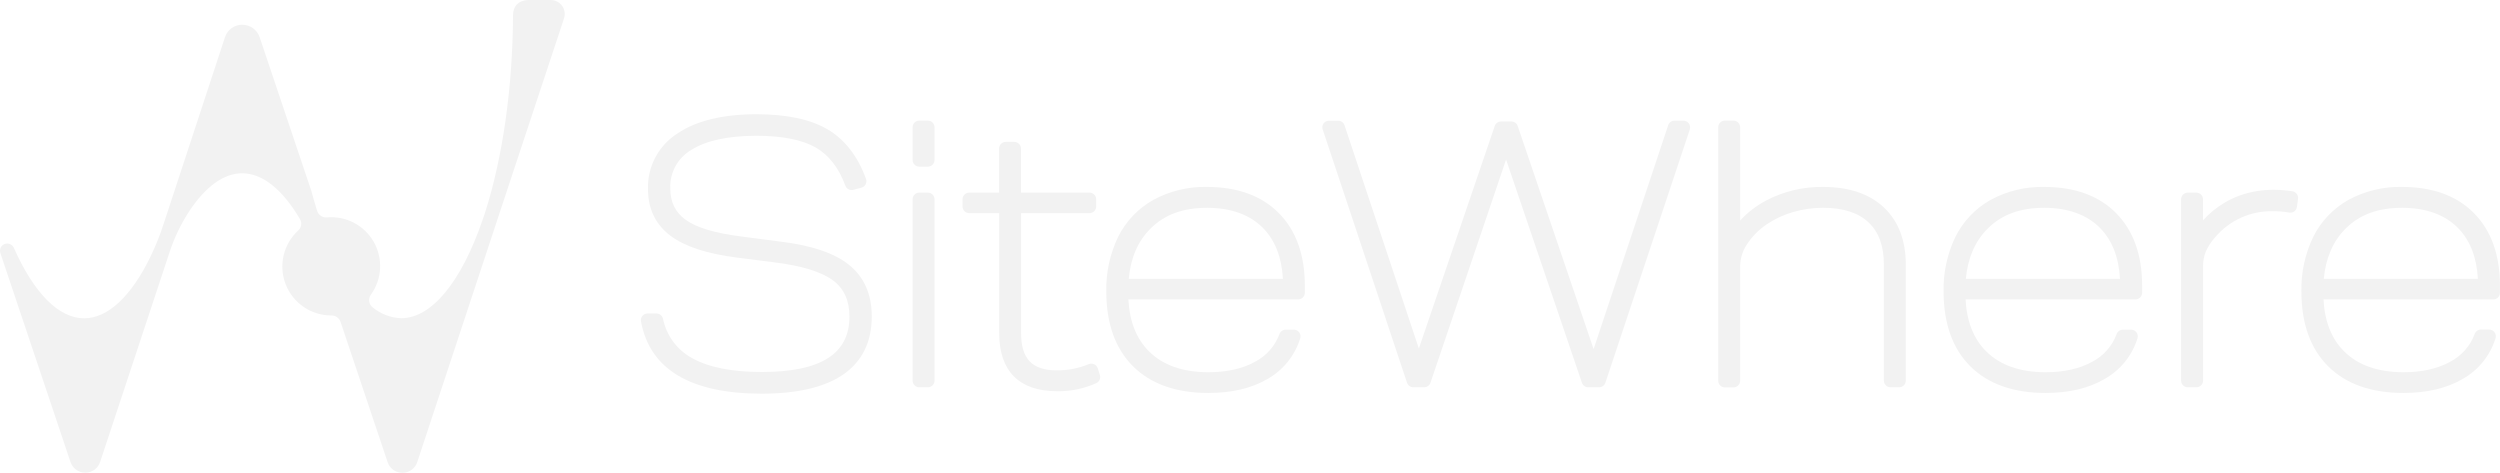
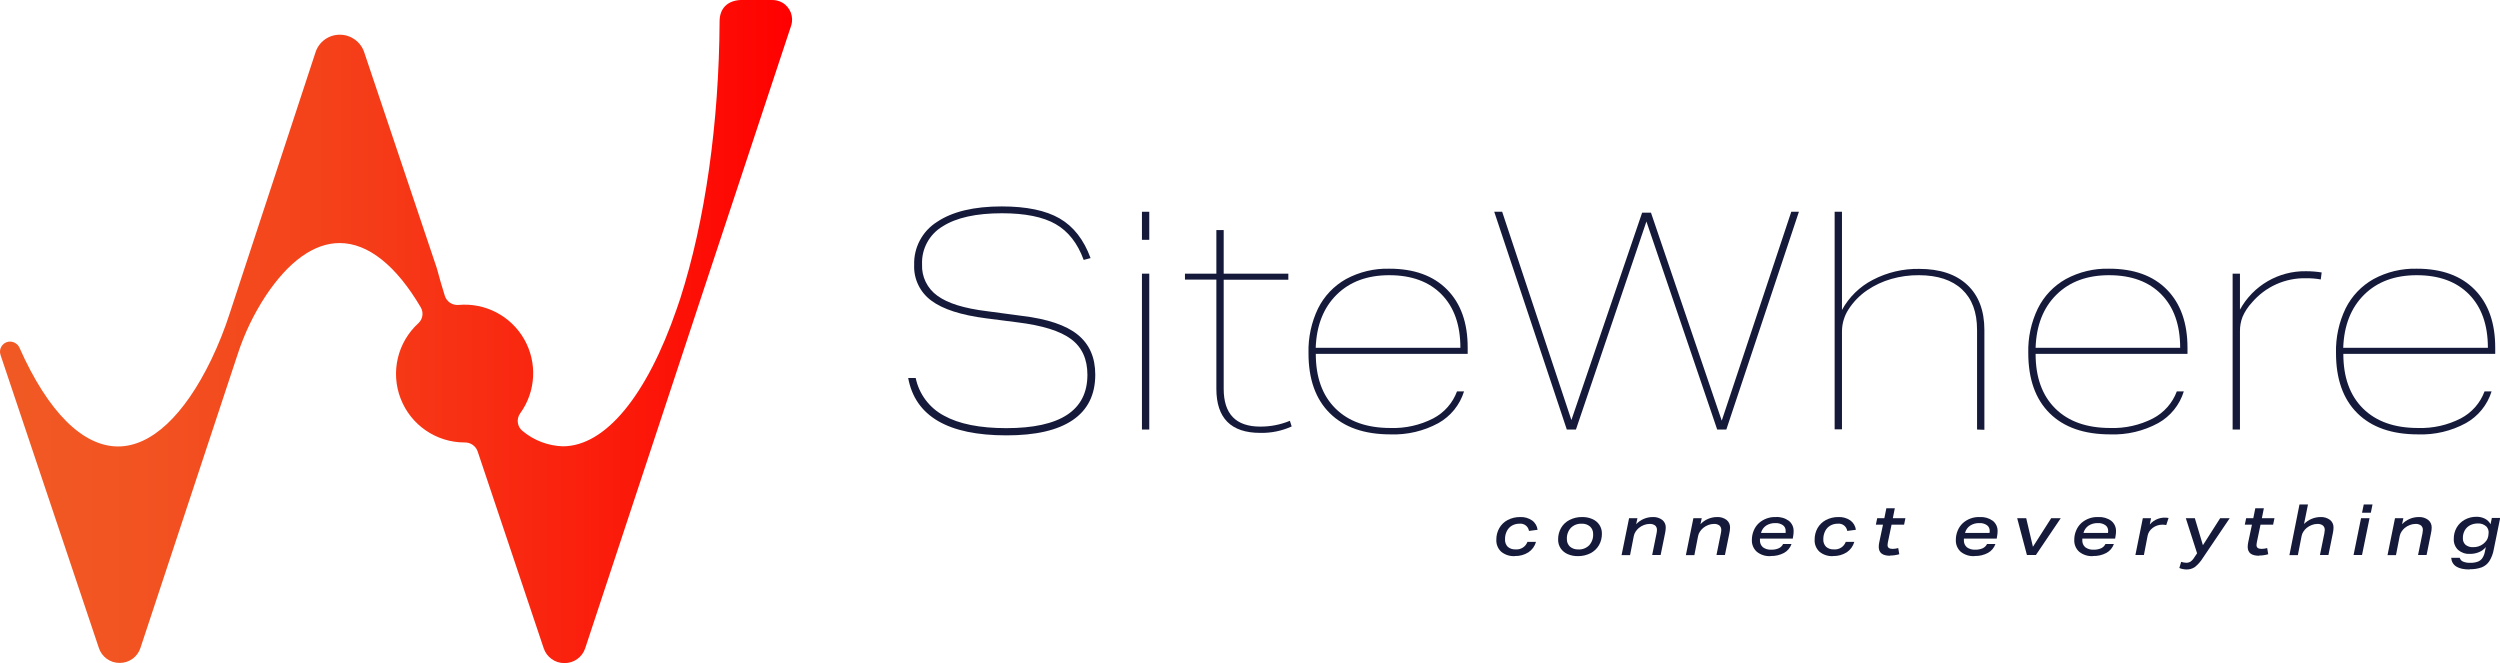
- <svg xmlns="http://www.w3.org/2000/svg" viewBox="0 0 932.44 176.26">
+ <svg xmlns="http://www.w3.org/2000/svg" viewBox="0 0 664.79 176.26">
  <defs>
-     <style>.cls-1{fill:#f2f2f2;}</style>
+     <style>.cls-1{fill:#151a3a;}.cls-2{fill:url(#Degradado_sin_nombre_2);}</style>
+     <linearGradient id="Degradado_sin_nombre_2" y1="88.13" x2="210.63" y2="88.13" gradientUnits="userSpaceOnUse">
+       <stop offset="0" stop-color="#f15a24" />
+       <stop offset="0.18" stop-color="#f25321" />
+       <stop offset="0.45" stop-color="#f53e19" />
+       <stop offset="0.77" stop-color="#fb1c0b" />
+       <stop offset="1" stop-color="red" />
+     </linearGradient>
  </defs>
  <g id="Capa_2" data-name="Capa 2">
    <g id="Capa_1-2" data-name="Capa 1">
-       <path class="cls-1" d="M317.62,68.39q-4-10.85-12.18-15.55t-23.28-4.69q-16.82,0-25.74,5.68a18.33,18.33,0,0,0-8.93,16.41q0,8.87,6.68,13.69t21.5,6.69l15.22,2q16.53,2,24.14,8.07T322.64,118q0,13.11-9.72,19.72t-28.78,6.61q-38,0-42.6-24.87h3.31a24.15,24.15,0,0,0,12.23,16.41q9.74,5.41,27.06,5.42,35.19,0,35.19-23.15,0-10.2-7.07-15.48T288.9,95.38l-13.49-1.72Q259.14,91.55,251.66,86T244.18,70.5a21.29,21.29,0,0,1,10-18.72q10-6.68,28-6.68,16.14,0,25.14,5.23t13.36,17.26Z" />
-       <path class="cls-1" d="M284.14,146.83c-26.58,0-41.74-9.05-45.06-26.91a2.5,2.5,0,0,1,2.46-3h3.31a2.5,2.5,0,0,1,2.43,1.94,21.55,21.55,0,0,0,11,14.78c6.08,3.39,14.77,5.11,25.84,5.11,22,0,32.7-6.76,32.7-20.65,0-6-2-10.42-6.08-13.48-4.35-3.25-11.8-5.54-22.16-6.8l-13.51-1.72C263.7,94.66,255.55,92,250.17,88c-5.63-4.18-8.49-10.07-8.49-17.49a23.76,23.76,0,0,1,11.1-20.8c7-4.71,16.94-7.1,29.38-7.1,11.15,0,20,1.87,26.39,5.57s11.36,10,14.46,18.57A2.5,2.5,0,0,1,321.29,70l-3,.8a2.5,2.5,0,0,1-3-1.56c-2.43-6.63-6.15-11.42-11.07-14.24s-12.48-4.36-22-4.36c-10.67,0-18.87,1.78-24.4,5.29A15.84,15.84,0,0,0,250,70.24c0,5.11,1.85,8.92,5.65,11.67,4.08,3,10.93,5,20.34,6.23l15.23,2c11.42,1.37,20,4.26,25.39,8.6,5.67,4.54,8.54,11,8.54,19.28,0,9.57-3.64,16.9-10.81,21.78C307.45,144.46,297.29,146.83,284.14,146.83Z" />
-       <path class="cls-1" d="M342.88,47.48h3.18V59.65h-3.18Zm0,26.86h3.18V142h-3.18Z" />
-       <path class="cls-1" d="M346.06,144.45h-3.18a2.5,2.5,0,0,1-2.5-2.5V74.34a2.5,2.5,0,0,1,2.5-2.5h3.18a2.5,2.5,0,0,1,2.5,2.5V142A2.5,2.5,0,0,1,346.06,144.45Zm0-82.29h-3.18a2.5,2.5,0,0,1-2.5-2.5V47.48a2.5,2.5,0,0,1,2.5-2.5h3.18a2.5,2.5,0,0,1,2.5,2.5V59.66A2.5,2.5,0,0,1,346.06,62.16Z" />
-       <path class="cls-1" d="M407.85,140.63a31.41,31.41,0,0,1-13.63,2.78q-19.05,0-19.05-19.19V77H361.54V74.34h13.63V55.42h3.17V74.34h28.05V77H378.34v47.23q0,16.41,15.88,16.41a33.34,33.34,0,0,0,12.83-2.51Z" />
-       <path class="cls-1" d="M394.22,145.91c-14.1,0-21.55-7.5-21.55-21.69V79.49H361.54A2.5,2.5,0,0,1,359,77V74.34a2.5,2.5,0,0,1,2.5-2.5h11.13V55.42a2.5,2.5,0,0,1,2.5-2.5h3.17a2.5,2.5,0,0,1,2.5,2.5V71.84h25.55a2.5,2.5,0,0,1,2.5,2.5V77a2.5,2.5,0,0,1-2.5,2.5H380.84v44.73c0,9.62,4.13,13.91,13.38,13.91a30.8,30.8,0,0,0,11.88-2.33,2.51,2.51,0,0,1,3.34,1.56l.79,2.51a2.49,2.49,0,0,1-1.31,3A33.86,33.86,0,0,1,394.22,145.91Z" />
-       <path class="cls-1" d="M418.3,109.14q0,15.21,8.53,23.68t23.88,8.47q11,0,18.53-4.17a21.68,21.68,0,0,0,10.32-11.71h3a23.8,23.8,0,0,1-11.11,13.76q-8.34,4.91-20.78,4.9-17.06,0-26.33-9.2t-9.26-26.13a42.09,42.09,0,0,1,4.17-19.31A29.84,29.84,0,0,1,431.4,76.72a37.57,37.57,0,0,1,18.79-4.5q16.14,0,25.07,9.07t8.93,25.2v2.65ZM481,106.49q0-14.82-8.13-23.15T450.19,75q-14.29,0-22.83,8.47t-9.06,23Z" />
-       <path class="cls-1" d="M450.71,146.57c-12,0-21.46-3.34-28.09-9.92s-10-16-10-27.91a44.88,44.88,0,0,1,4.44-20.45,32.37,32.37,0,0,1,13.11-13.74,40.09,40.09,0,0,1,20-4.83c11.4,0,20.43,3.3,26.85,9.81s9.65,15.57,9.65,27v2.65a2.5,2.5,0,0,1-2.5,2.5H420.86c.43,8.22,3,14.74,7.73,19.41,5.18,5.14,12.62,7.74,22.12,7.74,6.86,0,12.69-1.3,17.32-3.86a19.1,19.1,0,0,0,9.18-10.38,2.51,2.51,0,0,1,2.35-1.64h3a2.5,2.5,0,0,1,2.39,3.25,26.34,26.34,0,0,1-12.24,15.17C466.83,144.81,459.42,146.57,450.71,146.57ZM421,104h57.49c-.42-8-2.89-14.32-7.36-18.91-4.91-5-11.94-7.58-20.9-7.58S434.38,80,429.12,85.25C424.43,89.9,421.69,96.2,421,104Z" />
-       <polygon class="cls-1" points="592.42 141.95 561.72 51.72 531.16 141.95 527.19 141.95 495.7 47.48 499.14 47.48 529.17 137.85 559.87 47.88 563.71 47.88 594.4 138.12 624.57 47.48 627.88 47.48 596.39 141.95 592.42 141.95" />
-       <path class="cls-1" d="M596.39,144.45h-4a2.5,2.5,0,0,1-2.37-1.69L561.73,59.5l-28.2,83.25a2.51,2.51,0,0,1-2.37,1.7h-4a2.5,2.5,0,0,1-2.37-1.71L493.33,48.27a2.48,2.48,0,0,1,.34-2.25,2.52,2.52,0,0,1,2-1h3.44a2.49,2.49,0,0,1,2.37,1.72L529.2,130l28.3-83a2.51,2.51,0,0,1,2.37-1.69h3.84a2.48,2.48,0,0,1,2.36,1.7l28.31,83.2L622.2,46.69A2.5,2.5,0,0,1,624.57,45h3.31a2.51,2.51,0,0,1,2.37,3.29l-31.49,94.47A2.5,2.5,0,0,1,596.39,144.45Z" />
-       <path class="cls-1" d="M705.14,142V98.69q0-11.39-6.48-17.54T680,75a42.53,42.53,0,0,0-12,1.72,36.8,36.8,0,0,0-10.45,4.9,28.88,28.88,0,0,0-8.2,8.4,17.75,17.75,0,0,0-2.78,9.33V142h-3.18V47.48h3.18V90.09A31.87,31.87,0,0,1,659.89,77,41.78,41.78,0,0,1,680,72.22q13.5,0,20.91,7t7.41,19.52V142Z" />
-       <path class="cls-1" d="M708.32,144.45h-3.18a2.5,2.5,0,0,1-2.5-2.5V98.69c0-6.94-1.86-12.08-5.7-15.72S687.42,77.5,680,77.5a40.15,40.15,0,0,0-11.33,1.62,34.37,34.37,0,0,0-9.74,4.56,26.6,26.6,0,0,0-7.49,7.64,15.18,15.18,0,0,0-2.41,8V142a2.5,2.5,0,0,1-2.5,2.5h-3.18a2.5,2.5,0,0,1-2.5-2.5V47.48a2.5,2.5,0,0,1,2.5-2.5h3.18a2.5,2.5,0,0,1,2.5,2.5V82.26a36,36,0,0,1,9.68-7.47A44.44,44.44,0,0,1,680,69.72c9.61,0,17.22,2.57,22.62,7.63s8.2,12.28,8.2,21.34V142A2.5,2.5,0,0,1,708.32,144.45Z" />
-       <path class="cls-1" d="M730.54,109.14q0,15.21,8.54,23.68T763,141.29q11,0,18.52-4.17a21.68,21.68,0,0,0,10.32-11.71h3.05a23.77,23.77,0,0,1-11.12,13.76q-8.33,4.91-20.77,4.9-17.07,0-26.33-9.2t-9.26-26.13a42.09,42.09,0,0,1,4.17-19.31,29.81,29.81,0,0,1,12.1-12.71,37.62,37.62,0,0,1,18.79-4.5q16.14,0,25.07,9.07t8.94,25.2v2.65Zm62.72-2.65q0-14.82-8.14-23.15T762.43,75q-14.28,0-22.82,8.47t-9.07,23Z" />
-       <path class="cls-1" d="M763,146.57c-12,0-21.46-3.34-28.09-9.92s-10-16-10-27.91a44.75,44.75,0,0,1,4.44-20.45,32.41,32.41,0,0,1,13.1-13.74,40.14,40.14,0,0,1,20-4.83c11.41,0,20.44,3.3,26.85,9.81s9.66,15.57,9.66,27v2.65a2.5,2.5,0,0,1-2.5,2.5H733.11c.43,8.22,3,14.74,7.73,19.41,5.18,5.14,12.62,7.74,22.12,7.74,6.86,0,12.68-1.3,17.31-3.86a19.12,19.12,0,0,0,9.19-10.38,2.51,2.51,0,0,1,2.34-1.64h3.05a2.5,2.5,0,0,1,2.38,3.25A26.32,26.32,0,0,1,785,141.33C779.08,144.81,771.66,146.57,763,146.57ZM733.21,104H790.7c-.43-8-2.9-14.32-7.37-18.91-4.91-5-11.94-7.58-20.9-7.58S746.62,80,741.37,85.25C736.68,89.9,733.94,96.2,733.21,104Z" />
-       <path class="cls-1" d="M816,142V74.34h3.17V90A32.12,32.12,0,0,1,847.9,73.28a44.65,44.65,0,0,1,6.75.53l-.4,3a32.27,32.27,0,0,0-6.35-.53,30,30,0,0,0-23.55,10.58,21.94,21.94,0,0,0-4,6.15,17,17,0,0,0-1.13,6.29V142Z" />
-       <path class="cls-1" d="M819.19,144.45H816a2.5,2.5,0,0,1-2.5-2.5V74.34a2.5,2.5,0,0,1,2.5-2.5h3.17a2.5,2.5,0,0,1,2.5,2.5v7.85a34,34,0,0,1,8.22-6.7c7.21-4.21,15.77-5.58,25.12-4.15a2.51,2.51,0,0,1,2.1,2.8l-.4,3a2.5,2.5,0,0,1-1,1.71,2.54,2.54,0,0,1-2,.42,30.56,30.56,0,0,0-5.86-.48,27.29,27.29,0,0,0-21.67,9.73A19.54,19.54,0,0,0,822.64,94a14.59,14.59,0,0,0-.95,5.37V142A2.5,2.5,0,0,1,819.19,144.45Z" />
-       <path class="cls-1" d="M864,109.14q0,15.21,8.54,23.68t23.88,8.47q11,0,18.52-4.17a21.68,21.68,0,0,0,10.32-11.71h3.05a23.77,23.77,0,0,1-11.12,13.76q-8.33,4.91-20.77,4.9-17.07,0-26.33-9.2t-9.26-26.13A42.09,42.09,0,0,1,865,89.43a29.81,29.81,0,0,1,12.1-12.71,37.62,37.62,0,0,1,18.79-4.5q16.14,0,25.07,9.07t8.94,25.2v2.65Zm62.72-2.65q0-14.82-8.14-23.15T895.93,75q-14.28,0-22.82,8.47t-9.07,23Z" />
-       <path class="cls-1" d="M896.46,146.57c-12,0-21.46-3.34-28.09-9.92s-10-16-10-27.91a44.75,44.75,0,0,1,4.44-20.45,32.41,32.41,0,0,1,13.1-13.74,40.14,40.14,0,0,1,20-4.83c11.41,0,20.44,3.3,26.85,9.81s9.66,15.57,9.66,27v2.65a2.5,2.5,0,0,1-2.5,2.5H866.61c.43,8.22,3,14.74,7.73,19.41,5.18,5.14,12.62,7.74,22.12,7.74,6.86,0,12.68-1.3,17.31-3.86A19.12,19.12,0,0,0,923,124.55a2.51,2.51,0,0,1,2.34-1.64h3.05a2.5,2.5,0,0,1,2.38,3.25,26.32,26.32,0,0,1-12.23,15.17C912.58,144.81,905.16,146.57,896.46,146.57ZM866.71,104h57.48c-.42-8-2.89-14.32-7.36-18.91-4.91-5-11.94-7.58-20.9-7.58S880.12,80,874.87,85.25C870.18,89.9,867.44,96.2,866.71,104Z" />
-       <path class="cls-1" d="M208,.68A5.46,5.46,0,0,0,205.26,0H196.9c-3.5.19-5.53,2.25-5.55,5.67-.14,27.07-3.85,53.11-10.46,73.71L180,82c-8,23.31-19.08,36.68-30.34,36.68a17.56,17.56,0,0,1-10.61-4,3.43,3.43,0,0,1-.73-4.76,18.22,18.22,0,0,0-16.42-28.83,3.5,3.5,0,0,1-3.62-2.44q-1.12-3.56-2.12-7.32L96.85,13.9a6.83,6.83,0,0,0-6.48-4.67h0a6.75,6.75,0,0,0-6.48,4.71L61.06,83.41a96.94,96.94,0,0,1-4.88,12.22C49,110.47,40.24,118.72,31.4,118.72c-9.43,0-18.67-9.27-26.18-26.17a2.78,2.78,0,0,0-3-1.68A2.69,2.69,0,0,0,.14,94.39l26.14,77.89a5.77,5.77,0,0,0,5.54,4h0a5.76,5.76,0,0,0,5.53-4l25.82-78a64.83,64.83,0,0,1,7.51-15.65c6.07-9.12,12.83-14,19.63-14,7.58,0,15.05,6,21.57,17.09a3.39,3.39,0,0,1-.61,4.21,18.24,18.24,0,0,0,12.27,31.73h0A3.55,3.55,0,0,1,127,120l17.56,52.33a5.77,5.77,0,0,0,5.54,4h0a5.76,5.76,0,0,0,5.53-4L184.92,83.7c.3-.89.6-1.79.89-2.7L210.37,6.85A5.22,5.22,0,0,0,208,.68" />
+       <path class="cls-1" d="M288.17,69.12q-2.43-6.65-7.46-9.53t-14.27-2.88q-10.31,0-15.78,3.49a11.22,11.22,0,0,0-5.47,10.06,9.73,9.73,0,0,0,4.09,8.39q4.09,3,13.18,4.1L271.79,84q10.14,1.22,14.8,5t4.66,10.63q0,8-6,12.08t-17.64,4.06q-23.28,0-26.11-15.25h2a14.73,14.73,0,0,0,7.5,10q6,3.33,16.58,3.33,21.59,0,21.58-14.19,0-6.25-4.34-9.49t-14.32-4.46l-8.27-1.06q-10-1.29-14.56-4.7a11.17,11.17,0,0,1-4.58-9.49,13.05,13.05,0,0,1,6.12-11.48q6.12-4.09,17.16-4.09,9.88,0,15.41,3.2T290,68.63Z" />
+       <path class="cls-1" d="M303.66,56.31h1.95v7.46h-1.95Zm0,16.46h1.95v41.45h-1.95Z" />
+       <path class="cls-1" d="M343.48,113.4a19.12,19.12,0,0,1-8.35,1.71q-11.69,0-11.68-11.76v-29H315.1V72.77h8.35V61.17h1.95v11.6h17.19v1.62H325.4v29q0,10.05,9.73,10.05a20.37,20.37,0,0,0,7.87-1.54Z" />
+       <path class="cls-1" d="M349.89,94.1q0,9.33,5.23,14.52t14.64,5.19a23.24,23.24,0,0,0,11.36-2.55,13.31,13.31,0,0,0,6.32-7.18h1.87a14.62,14.62,0,0,1-6.81,8.43,24.84,24.84,0,0,1-12.74,3q-10.45,0-16.14-5.63t-5.67-16A25.86,25.86,0,0,1,350.5,82a18.29,18.29,0,0,1,7.42-7.79,23,23,0,0,1,11.52-2.76q9.88,0,15.37,5.56t5.47,15.45V94.1Zm38.45-1.62q0-9.09-5-14.19t-13.91-5.11q-8.76,0-14,5.19t-5.56,14.11Z" />
+       <polygon class="cls-1" points="456.63 114.22 437.81 58.9 419.07 114.22 416.64 114.22 397.34 56.31 399.45 56.31 417.86 111.7 436.67 56.55 439.02 56.55 457.84 111.86 476.33 56.31 478.36 56.31 459.06 114.22 456.63 114.22" />
+       <path class="cls-1" d="M525.73,114.22V87.69q0-7-4-10.74t-11.43-3.77a25.92,25.92,0,0,0-7.38,1,22.36,22.36,0,0,0-6.41,3,17.71,17.71,0,0,0-5,5.15,10.84,10.84,0,0,0-1.7,5.72v26.12h-1.95V56.31h1.95V82.42a19.53,19.53,0,0,1,8.19-8,25.69,25.69,0,0,1,12.33-2.92q8.27,0,12.81,4.26t4.54,12v26.53Z" />
+       <path class="cls-1" d="M541.3,94.1q0,9.33,5.23,14.52t14.64,5.19a23.23,23.23,0,0,0,11.35-2.55,13.37,13.37,0,0,0,6.33-7.18h1.86a14.54,14.54,0,0,1-6.81,8.43,24.8,24.8,0,0,1-12.73,3q-10.47,0-16.14-5.63t-5.68-16A25.74,25.74,0,0,1,541.91,82a18.24,18.24,0,0,1,7.42-7.79,22.94,22.94,0,0,1,11.51-2.76q9.9,0,15.37,5.56t5.48,15.45V94.1Zm38.44-1.62q0-9.09-5-14.19t-13.91-5.11q-8.76,0-14,5.19T541.3,92.48Z" />
+       <path class="cls-1" d="M593.69,114.22V72.77h1.95v9.57a19.68,19.68,0,0,1,17.6-10.22,26.61,26.61,0,0,1,4.13.33l-.24,1.86a20.68,20.68,0,0,0-3.89-.32,18.33,18.33,0,0,0-14.44,6.49,13.13,13.13,0,0,0-2.47,3.77,10.35,10.35,0,0,0-.69,3.85v26.12Z" />
+       <path class="cls-1" d="M623.13,94.1q0,9.33,5.23,14.52T643,113.81a23.27,23.27,0,0,0,11.36-2.55,13.31,13.31,0,0,0,6.32-7.18h1.87a14.6,14.6,0,0,1-6.82,8.43,24.78,24.78,0,0,1-12.73,3q-10.46,0-16.14-5.63t-5.68-16A25.86,25.86,0,0,1,623.74,82a18.29,18.29,0,0,1,7.42-7.79,23,23,0,0,1,11.52-2.76q9.89,0,15.37,5.56t5.47,15.45V94.1Zm38.44-1.62q0-9.09-5-14.19t-13.91-5.11q-8.76,0-14,5.19t-5.56,14.11Z" />
+       <path class="cls-1" d="M402.81,147.88a5.25,5.25,0,0,1-3.61-1.16,4.09,4.09,0,0,1-1.3-3.21,6.07,6.07,0,0,1,.78-3.07,5.47,5.47,0,0,1,2.23-2.16,7,7,0,0,1,3.35-.79,5.15,5.15,0,0,1,3.14.9,3.58,3.58,0,0,1,1.47,2.49l-2.29.3a2.28,2.28,0,0,0-2.51-1.92,3.9,3.9,0,0,0-2,.5,3.44,3.44,0,0,0-1.36,1.44,4.55,4.55,0,0,0-.5,2.2,2.65,2.65,0,0,0,.72,2,2.92,2.92,0,0,0,2.1.69,3.06,3.06,0,0,0,3.14-2h2.28a4.94,4.94,0,0,1-2,2.77,6.47,6.47,0,0,1-3.64,1" />
+       <path class="cls-1" d="M419.56,147.88a6.46,6.46,0,0,1-2.71-.54,4.31,4.31,0,0,1-1.85-1.53,4.06,4.06,0,0,1-.67-2.33,6.06,6.06,0,0,1,.78-3.09,5.4,5.4,0,0,1,2.24-2.12,7.07,7.07,0,0,1,3.39-.78,6.46,6.46,0,0,1,2.71.54,4.31,4.31,0,0,1,1.85,1.53,4.09,4.09,0,0,1,.67,2.34,6.05,6.05,0,0,1-.78,3.08,5.55,5.55,0,0,1-2.24,2.13,7.18,7.18,0,0,1-3.39.77m.15-1.77a3.83,3.83,0,0,0,2.87-1.1,4.11,4.11,0,0,0,1.06-3,2.59,2.59,0,0,0-.82-2,3.17,3.17,0,0,0-2.23-.75,3.83,3.83,0,0,0-2.87,1.1,4.09,4.09,0,0,0-1.06,3,2.62,2.62,0,0,0,.82,2,3.21,3.21,0,0,0,2.23.74" />
+       <path class="cls-1" d="M433.2,137.79h2.22l-.34,1.6a6,6,0,0,1,2-1.4,6.12,6.12,0,0,1,2.41-.5,3.88,3.88,0,0,1,2.53.76,2.49,2.49,0,0,1,.93,2.05,7.52,7.52,0,0,1-.17,1.44l-1.19,5.84h-2.25l1.16-5.74a4.49,4.49,0,0,0,.11-.9,1.49,1.49,0,0,0-.49-1.21,2.29,2.29,0,0,0-1.46-.41,4.18,4.18,0,0,0-1.49.28,4.8,4.8,0,0,0-1.37.79,4.67,4.67,0,0,0-.88,1,3.16,3.16,0,0,0-.46,1.11l-1,5.12H431.2Z" />
+       <path class="cls-1" d="M450.3,137.79h2.22l-.34,1.6a6,6,0,0,1,2-1.4,6.12,6.12,0,0,1,2.41-.5,3.88,3.88,0,0,1,2.53.76,2.49,2.49,0,0,1,.93,2.05,7.52,7.52,0,0,1-.17,1.44l-1.19,5.84h-2.25l1.16-5.74a4.49,4.49,0,0,0,.11-.9,1.49,1.49,0,0,0-.49-1.21,2.29,2.29,0,0,0-1.46-.41,4.18,4.18,0,0,0-1.49.28,4.8,4.8,0,0,0-1.37.79,4.67,4.67,0,0,0-.88,1,3.16,3.16,0,0,0-.46,1.11l-1,5.12H448.3Z" />
+       <path class="cls-1" d="M470.82,147.88a5.34,5.34,0,0,1-3.65-1.15,4,4,0,0,1-1.32-3.16,6.41,6.41,0,0,1,.5-2.5,5.52,5.52,0,0,1,1.4-2,6.42,6.42,0,0,1,4.48-1.58,5.33,5.33,0,0,1,3.45,1,3.38,3.38,0,0,1,1.27,2.79,6.72,6.72,0,0,1-.09,1.13l-.13.81H468a3.38,3.38,0,0,0,0,.41,2.34,2.34,0,0,0,.78,1.89,3.41,3.41,0,0,0,2.23.65,4.55,4.55,0,0,0,2-.38,2.4,2.4,0,0,0,1.15-1.14h2.24a4.32,4.32,0,0,1-2,2.38,7.09,7.09,0,0,1-3.57.82m4-6.14a1.45,1.45,0,0,0,0-.29,2.44,2.44,0,0,0,0-.27,1.75,1.75,0,0,0-.73-1.5,3.22,3.22,0,0,0-2-.55,4.29,4.29,0,0,0-2.48.68,3.3,3.3,0,0,0-1.34,1.93Z" />
+       <path class="cls-1" d="M487.45,147.88a5.24,5.24,0,0,1-3.61-1.16,4.06,4.06,0,0,1-1.3-3.21,6.16,6.16,0,0,1,.77-3.07,5.53,5.53,0,0,1,2.23-2.16,7,7,0,0,1,3.36-.79,5.17,5.17,0,0,1,3.14.9,3.65,3.65,0,0,1,1.47,2.49l-2.3.3a2.27,2.27,0,0,0-2.5-1.92,3.94,3.94,0,0,0-2,.5,3.51,3.51,0,0,0-1.36,1.44,4.67,4.67,0,0,0-.5,2.2,2.62,2.62,0,0,0,.73,2,2.91,2.91,0,0,0,2.09.69,3.07,3.07,0,0,0,3.15-2h2.27a4.93,4.93,0,0,1-2,2.77,6.49,6.49,0,0,1-3.64,1" />
+       <path class="cls-1" d="M502.59,147.78c-2,0-3-.78-3-2.35a5.78,5.78,0,0,1,.13-1.2l1-4.72h-1.9l.36-1.72h1.9l.53-2.63h2.25l-.52,2.63h3.34l-.35,1.72H503l-1,4.79a3.37,3.37,0,0,0-.07.66q0,1,1.35,1a6.09,6.09,0,0,0,1.49-.22l.28,1.64a9.18,9.18,0,0,1-2.45.35" />
+       <path class="cls-1" d="M525.05,147.88a5.36,5.36,0,0,1-3.65-1.15,4,4,0,0,1-1.31-3.16,6.24,6.24,0,0,1,.5-2.5,5.52,5.52,0,0,1,1.4-2,6.37,6.37,0,0,1,4.47-1.58,5.38,5.38,0,0,1,3.46,1,3.4,3.4,0,0,1,1.27,2.79,6.69,6.69,0,0,1-.1,1.13l-.13.81h-8.73a3.38,3.38,0,0,0,0,.41,2.34,2.34,0,0,0,.78,1.89,3.43,3.43,0,0,0,2.23.65,4.63,4.63,0,0,0,2-.38,2.45,2.45,0,0,0,1.15-1.14h2.23a4.3,4.3,0,0,1-2,2.38,7.1,7.1,0,0,1-3.58.82m4-6.14a1.47,1.47,0,0,0,.05-.29c0-.09,0-.18,0-.27a1.76,1.76,0,0,0-.74-1.5,3.22,3.22,0,0,0-2-.55,4.26,4.26,0,0,0-2.47.68,3.36,3.36,0,0,0-1.35,1.93Z" />
+       <polygon class="cls-1" points="536.4 137.79 538.8 137.79 540.59 145.4 545.45 137.79 547.99 137.79 541.38 147.58 538.99 147.58 536.4 137.79" />
+       <path class="cls-1" d="M556.54,147.88a5.32,5.32,0,0,1-3.64-1.15,4,4,0,0,1-1.32-3.16,6.24,6.24,0,0,1,.5-2.5,5.52,5.52,0,0,1,1.4-2,6.38,6.38,0,0,1,4.48-1.58,5.37,5.37,0,0,1,3.45,1,3.4,3.4,0,0,1,1.27,2.79,5.8,5.8,0,0,1-.1,1.13l-.13.81h-8.73a3.38,3.38,0,0,0,0,.41,2.34,2.34,0,0,0,.78,1.89,3.43,3.43,0,0,0,2.23.65,4.63,4.63,0,0,0,2-.38,2.4,2.4,0,0,0,1.15-1.14h2.24a4.36,4.36,0,0,1-2,2.38,7.1,7.1,0,0,1-3.58.82m4-6.14a1.47,1.47,0,0,0,.05-.29c0-.09,0-.18,0-.27a1.76,1.76,0,0,0-.74-1.5,3.2,3.2,0,0,0-2-.55,4.26,4.26,0,0,0-2.47.68,3.36,3.36,0,0,0-1.35,1.93Z" />
+       <path class="cls-1" d="M569.81,137.79H572l-.34,1.68a5.24,5.24,0,0,1,5-1.73l-.62,1.88a5.32,5.32,0,0,0-1-.1,4.24,4.24,0,0,0-2.6.85,4,4,0,0,0-.88.92,3.32,3.32,0,0,0-.46,1.11l-1,5.18h-2.26Z" />
+       <path class="cls-1" d="M581.43,151.43a4.76,4.76,0,0,1-1-.11,3.94,3.94,0,0,1-.91-.28l.49-1.64a4.69,4.69,0,0,0,1.32.25,2.14,2.14,0,0,0,1.14-.29,3.37,3.37,0,0,0,1-1.09l.77-1.14-3-9.34h2.4l2.15,7.19,4.59-7.19h2.54l-7.13,10.56a9.36,9.36,0,0,1-2.16,2.45,3.81,3.81,0,0,1-2.19.63" />
+       <path class="cls-1" d="M600.7,147.78c-2,0-3-.78-3-2.35a6.55,6.55,0,0,1,.13-1.2l1-4.72h-1.9l.36-1.72h1.9l.53-2.63H602l-.53,2.63h3.35l-.36,1.72h-3.35l-1,4.79a3.37,3.37,0,0,0-.07.66q0,1,1.35,1a6,6,0,0,0,1.49-.22l.28,1.64a9.1,9.1,0,0,1-2.44.35" />
+       <path class="cls-1" d="M611.47,134.15h2.26l-1.05,5.19a6.06,6.06,0,0,1,2-1.36,6.18,6.18,0,0,1,2.38-.49,3.91,3.91,0,0,1,2.53.76,2.49,2.49,0,0,1,.93,2.05,7.1,7.1,0,0,1-.17,1.45l-1.18,5.83h-2.26l1.17-5.74a5.38,5.38,0,0,0,.11-.9,1.5,1.5,0,0,0-.5-1.21,2.27,2.27,0,0,0-1.46-.41,4.12,4.12,0,0,0-1.48.28,5,5,0,0,0-1.38.79,4.35,4.35,0,0,0-.87,1,3,3,0,0,0-.46,1.11l-1,5.12h-2.25Z" />
+       <path class="cls-1" d="M627.84,137.79h2.26l-2,9.79h-2.25Zm.72-3.64h2.33l-.45,2.2H628.1Z" />
+       <path class="cls-1" d="M636.87,137.79h2.22l-.34,1.6a6.2,6.2,0,0,1,2-1.4,6.12,6.12,0,0,1,2.41-.5,3.86,3.86,0,0,1,2.53.76,2.49,2.49,0,0,1,.93,2.05,6.8,6.8,0,0,1-.17,1.44l-1.18,5.84H643l1.17-5.74a5.38,5.38,0,0,0,.11-.9,1.5,1.5,0,0,0-.5-1.21,2.27,2.27,0,0,0-1.46-.41,4.12,4.12,0,0,0-1.48.28,5,5,0,0,0-1.38.79,4.35,4.35,0,0,0-.87,1,3,3,0,0,0-.46,1.11l-1,5.12h-2.25Z" />
+       <path class="cls-1" d="M656.68,151.43q-4.59,0-4.87-3.1h2.27a1.56,1.56,0,0,0,.87,1,4.48,4.48,0,0,0,1.92.33,5.4,5.4,0,0,0,2-.3,2.6,2.6,0,0,0,1.22-.93,4.67,4.67,0,0,0,.67-1.68l.26-1.28a4.44,4.44,0,0,1-1.8,1.35,6.11,6.11,0,0,1-2.47.47,4.42,4.42,0,0,1-3.1-1.06,3.76,3.76,0,0,1-1.15-2.91,5.9,5.9,0,0,1,.75-3,5.63,5.63,0,0,1,2.14-2.11,6.3,6.3,0,0,1,3.13-.79,4.78,4.78,0,0,1,2.27.51,3.58,3.58,0,0,1,1.49,1.47l.34-1.68h2.22l-1.7,8.34a8.65,8.65,0,0,1-1.19,3.17,4.34,4.34,0,0,1-2,1.63,8.55,8.55,0,0,1-3.18.5m4.93-9a3.94,3.94,0,0,0,.07-.77,2.24,2.24,0,0,0-.58-1.56,3.07,3.07,0,0,0-2.35-.83,4.39,4.39,0,0,0-2,.47,3.46,3.46,0,0,0-1.41,1.35,4,4,0,0,0-.51,2.08,2.21,2.21,0,0,0,.71,1.78,3,3,0,0,0,2,.62,4.23,4.23,0,0,0,2.69-.86,4.6,4.6,0,0,0,.9-.94,2.82,2.82,0,0,0,.43-1.06Z" />
+       <path class="cls-2" d="M208,.68A5.46,5.46,0,0,0,205.26,0H196.9c-3.5.19-5.53,2.25-5.55,5.67-.14,27.07-3.85,53.11-10.46,73.71L180,82c-8,23.31-19.08,36.68-30.34,36.68a17.56,17.56,0,0,1-10.61-4,3.43,3.43,0,0,1-.73-4.76,18.22,18.22,0,0,0-16.42-28.83,3.5,3.5,0,0,1-3.62-2.44q-1.12-3.56-2.12-7.32L96.85,13.9a6.83,6.83,0,0,0-6.48-4.67h0a6.75,6.75,0,0,0-6.48,4.71L61.06,83.41a96.94,96.94,0,0,1-4.88,12.22C49,110.47,40.24,118.72,31.4,118.72c-9.43,0-18.67-9.27-26.18-26.17a2.78,2.78,0,0,0-3-1.68A2.69,2.69,0,0,0,.14,94.39l26.14,77.89a5.77,5.77,0,0,0,5.54,4h0a5.76,5.76,0,0,0,5.53-4l25.82-78a64.83,64.83,0,0,1,7.51-15.65c6.07-9.12,12.83-14,19.63-14,7.58,0,15.05,6,21.57,17.09a3.39,3.39,0,0,1-.61,4.21,18.24,18.24,0,0,0,12.27,31.73h0A3.55,3.55,0,0,1,127,120l17.56,52.33a5.77,5.77,0,0,0,5.54,4h0a5.76,5.76,0,0,0,5.53-4L184.92,83.7c.3-.89.6-1.79.89-2.7L210.37,6.85A5.22,5.22,0,0,0,208,.68" />
    </g>
  </g>
</svg>
